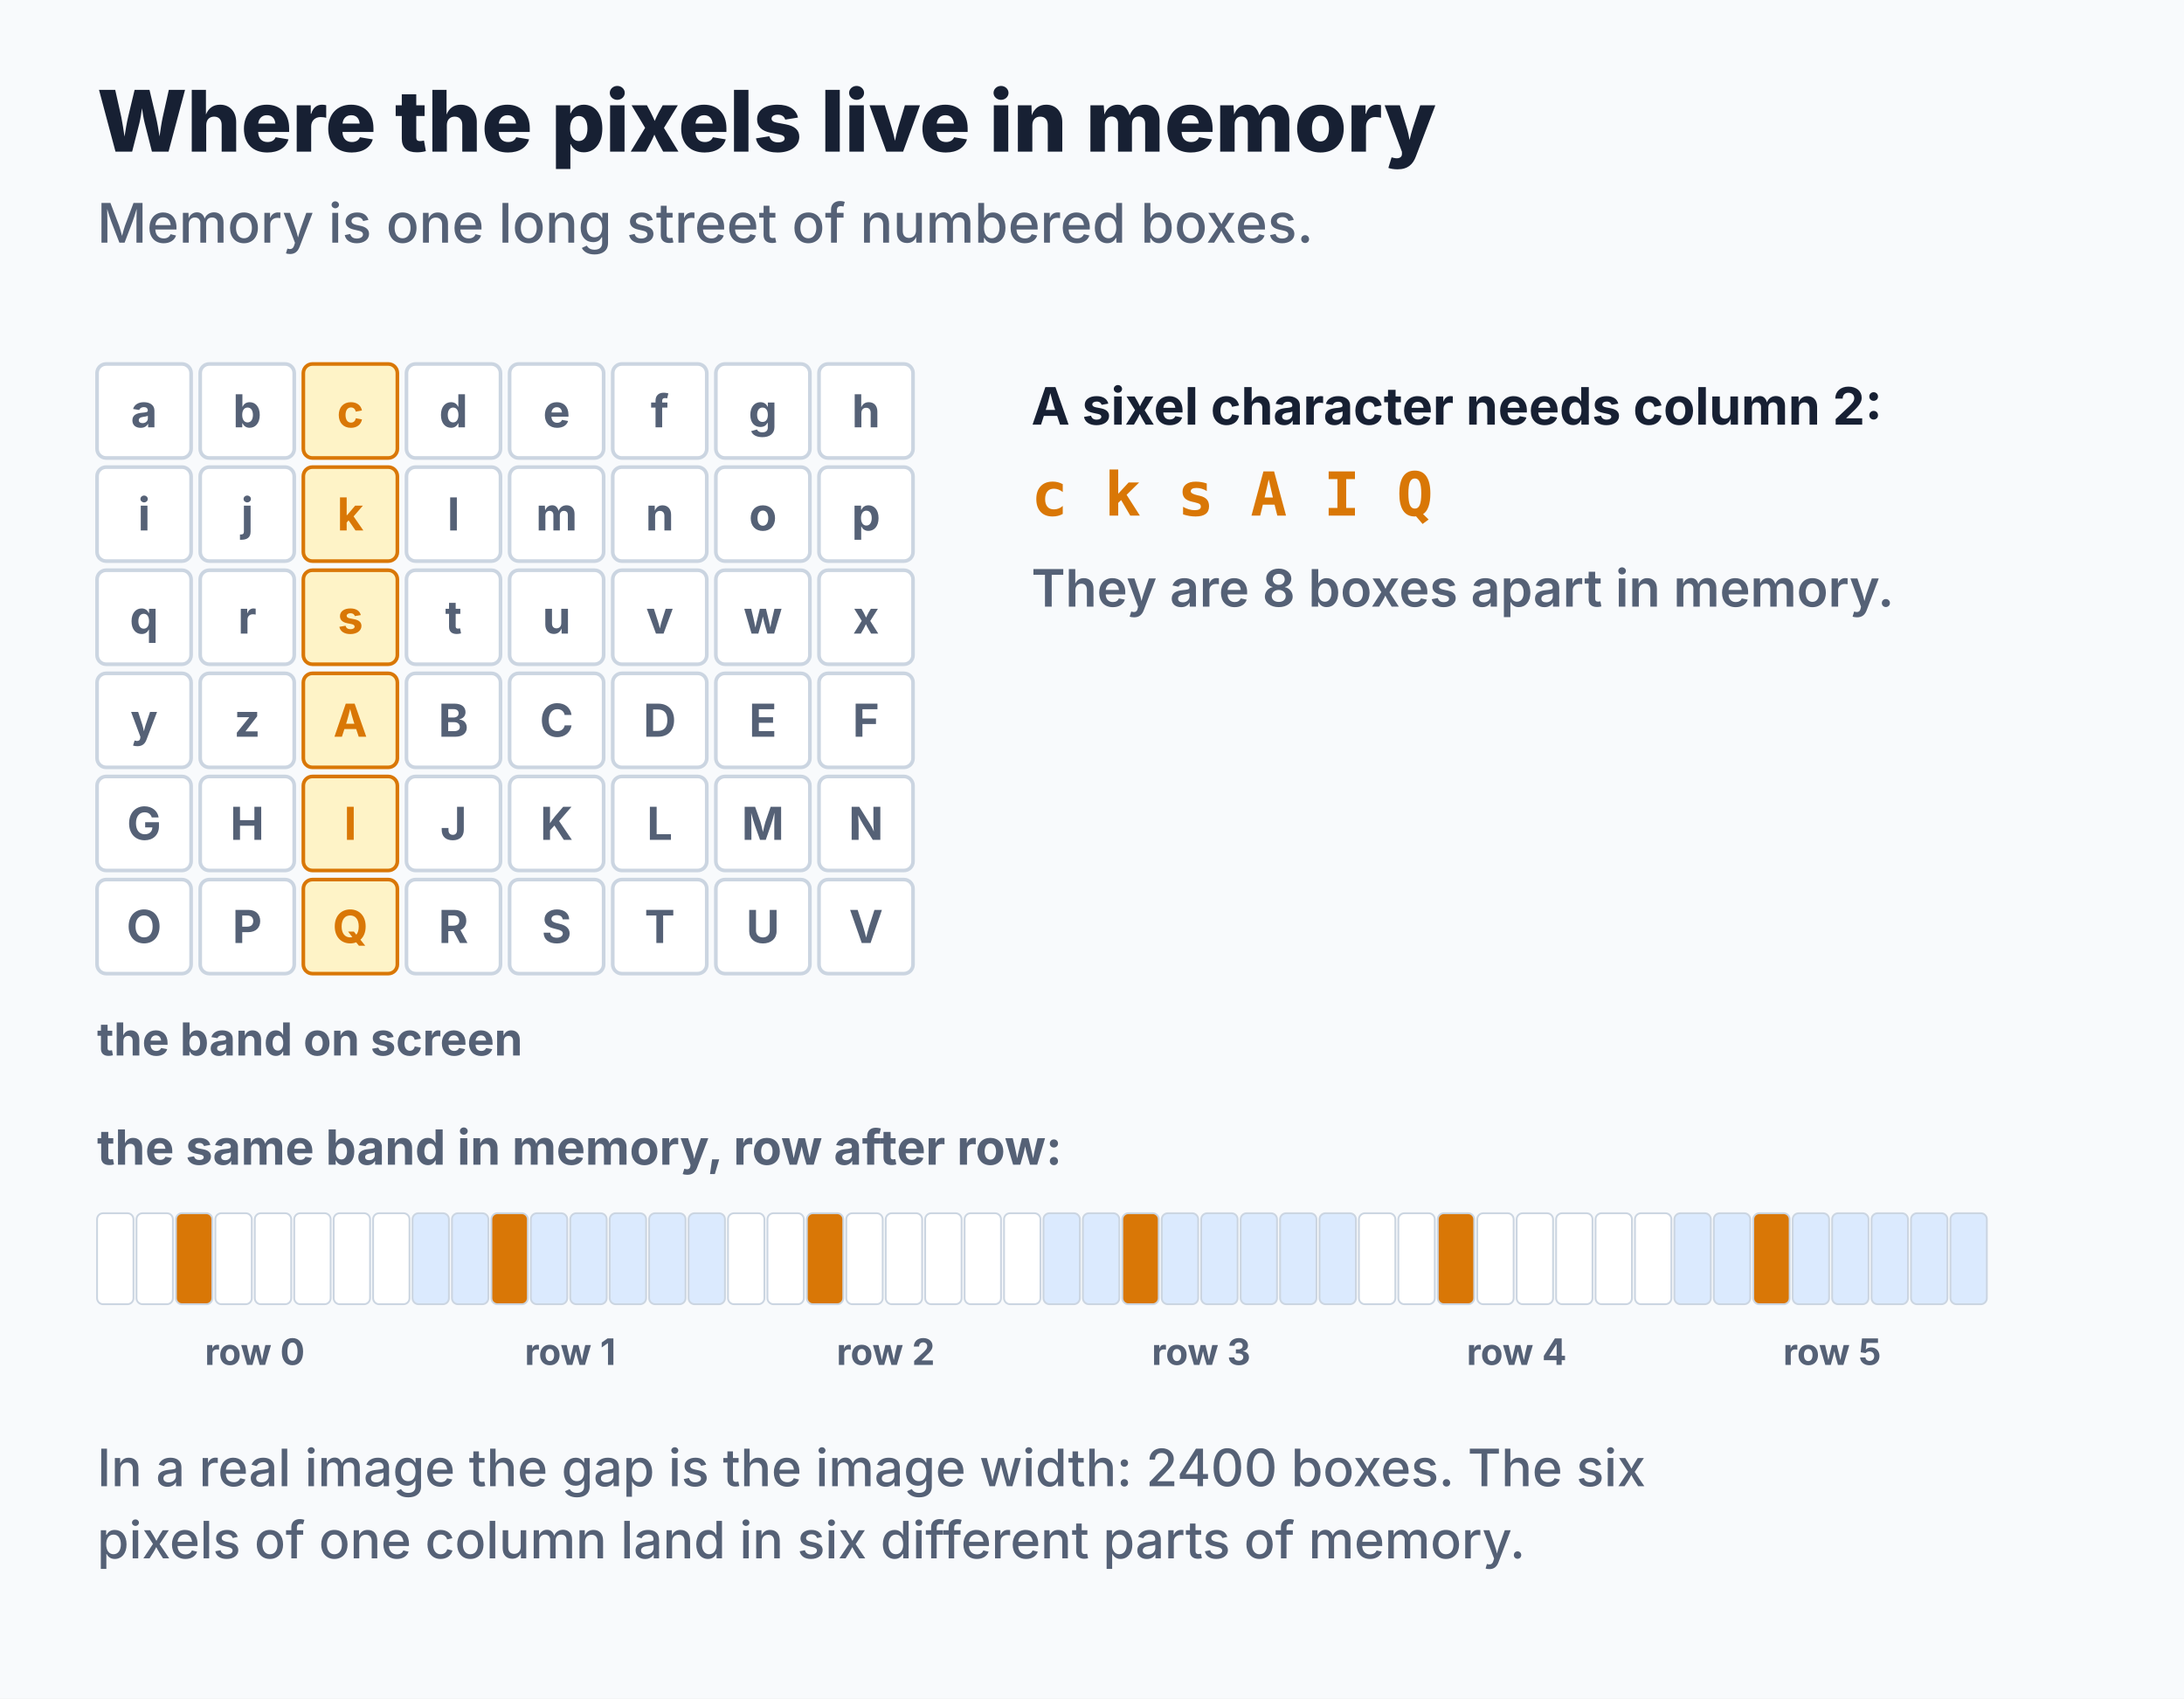
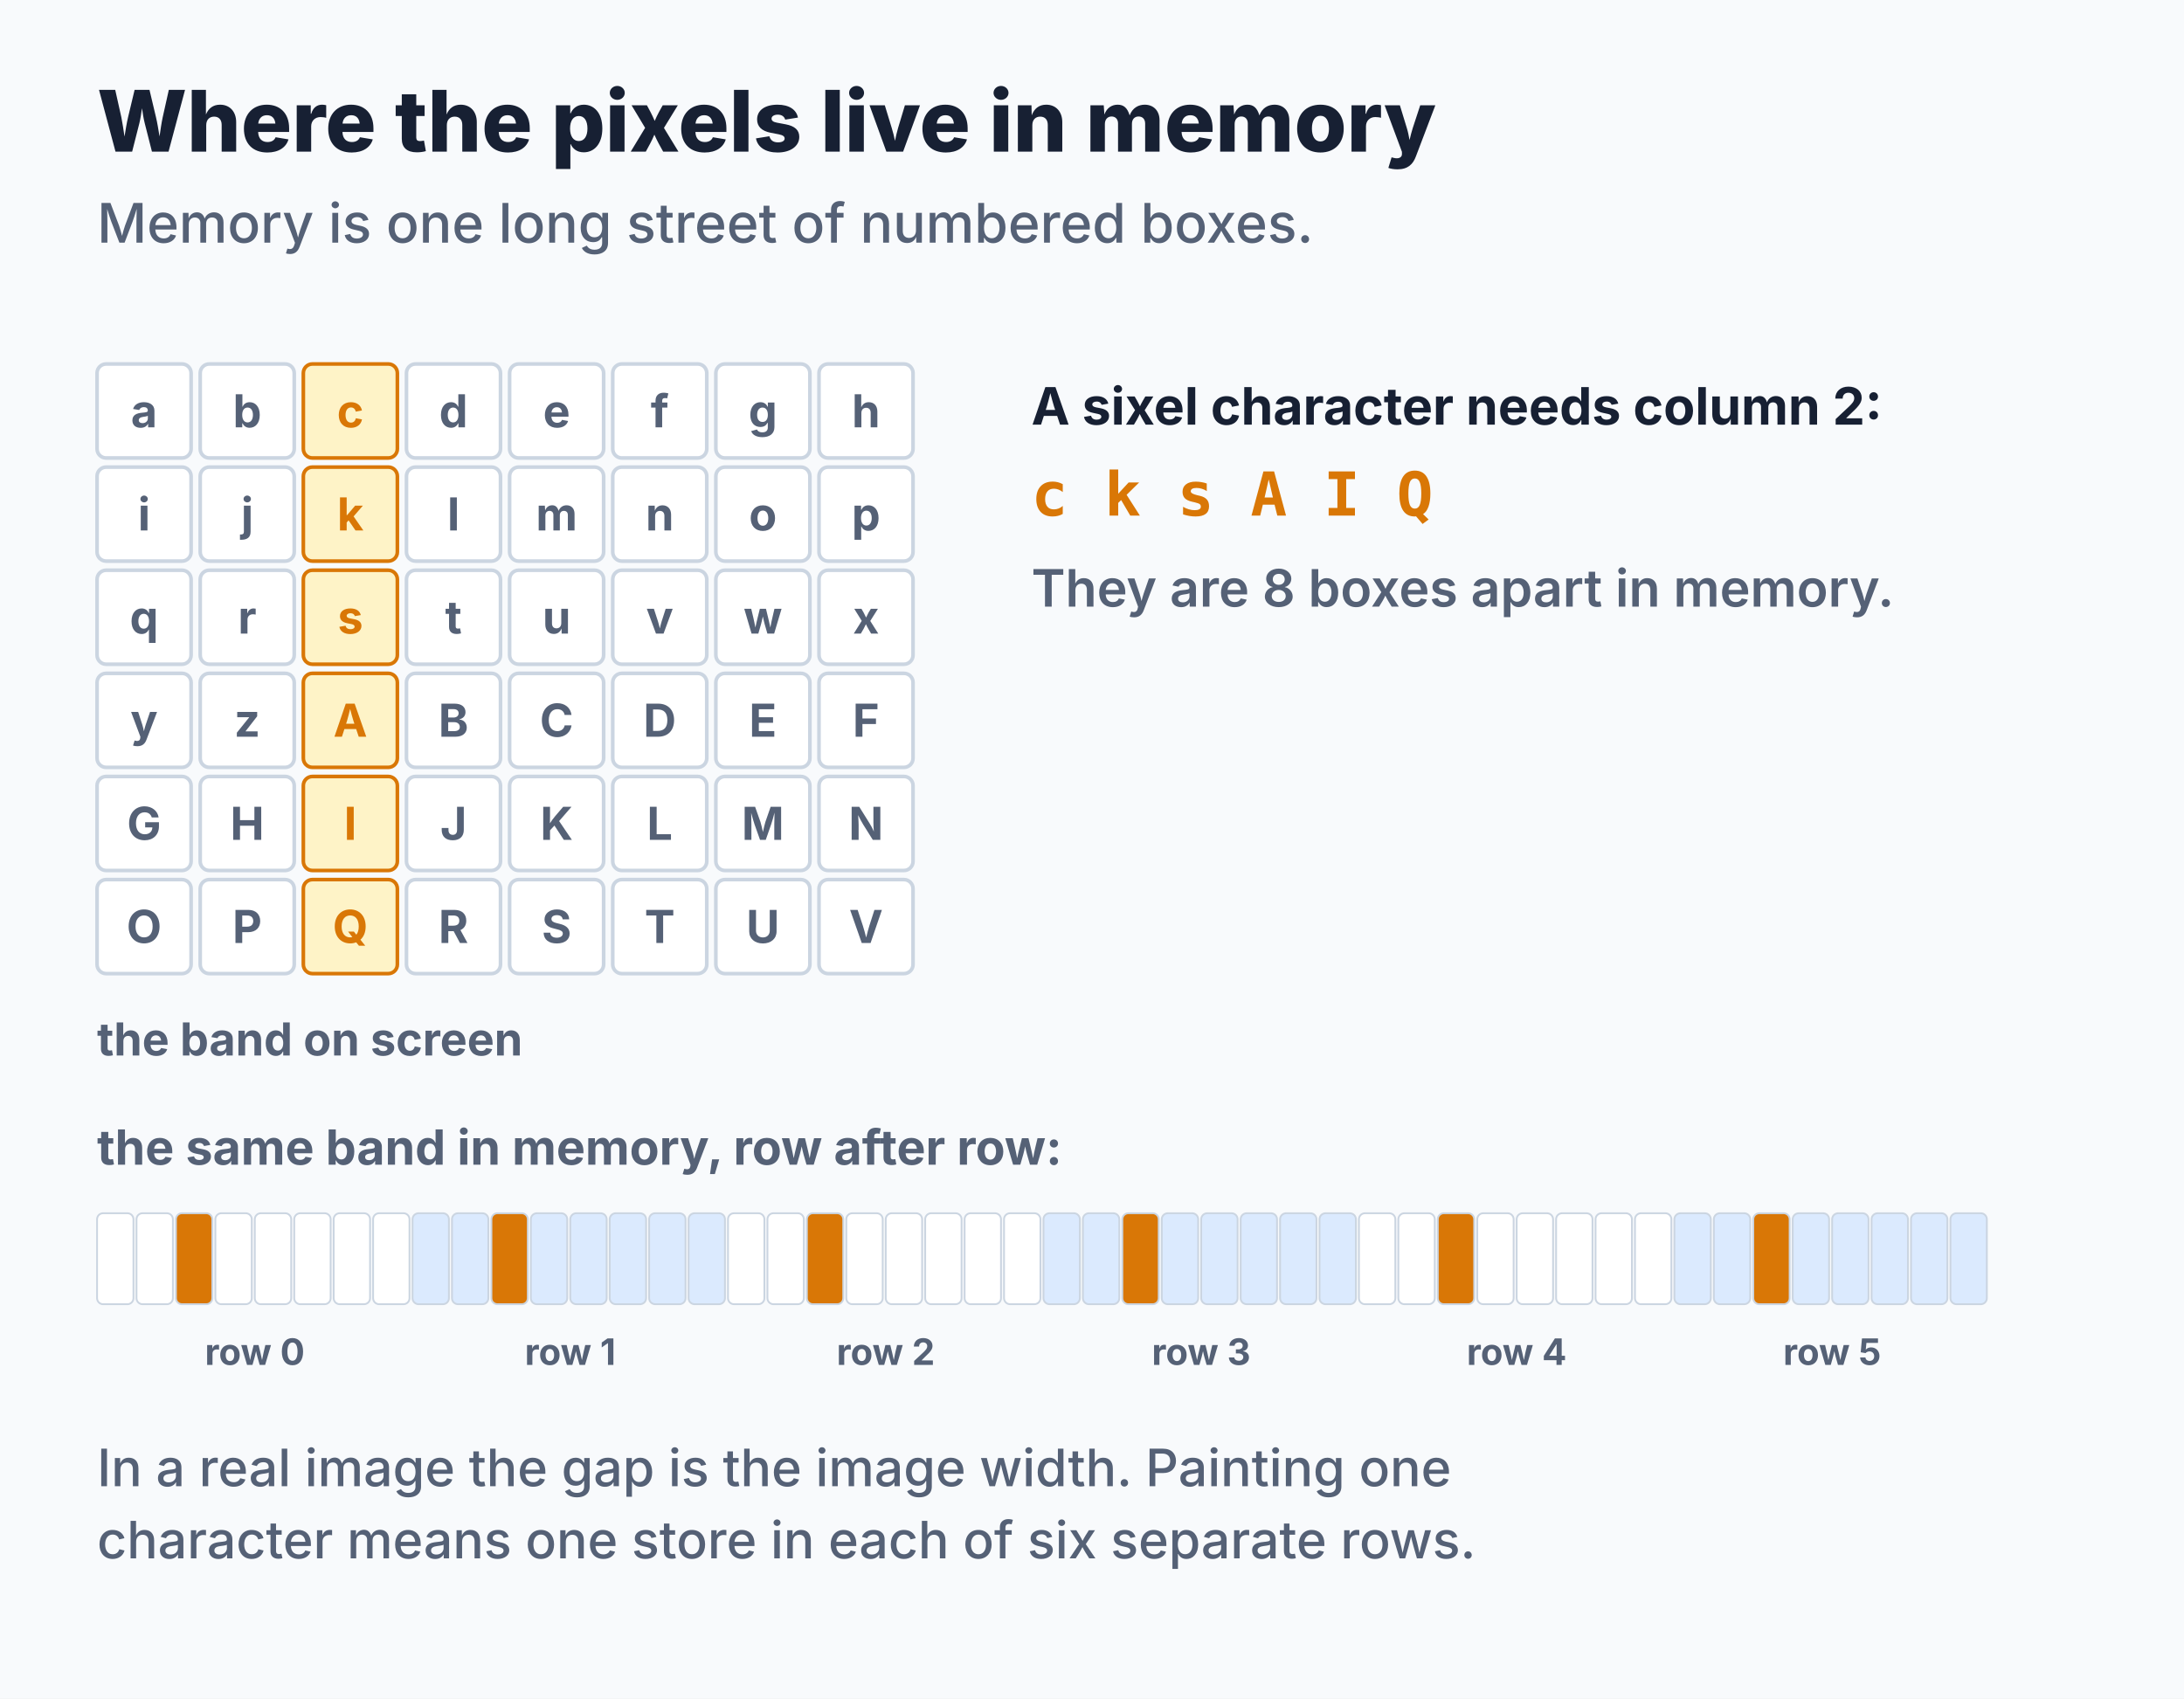
<svg xmlns="http://www.w3.org/2000/svg" width="720" height="560" viewBox="0 0 720 560" role="img" aria-labelledby="figure-title figure-description">
  <defs>
    <marker id="arrow-blue" viewBox="0 0 10 10" refX="9" refY="5" markerWidth="7" markerHeight="7" orient="auto-start-reverse">
      <path d="M 0 0 L 10 5 L 0 10 z" fill="context-stroke" />
    </marker>
    <marker id="arrow-magenta" viewBox="0 0 10 10" refX="9" refY="5" markerWidth="7" markerHeight="7" orient="auto-start-reverse">
      <path d="M 0 0 L 10 5 L 0 10 z" fill="context-stroke" />
    </marker>
    <marker id="arrow-gold" viewBox="0 0 10 10" refX="9" refY="5" markerWidth="7" markerHeight="7" orient="auto-start-reverse">
      <path d="M 0 0 L 10 5 L 0 10 z" fill="context-stroke" />
    </marker>
    <filter id="card-shadow" x="-10%" y="-10%" width="120%" height="130%">
      <feDropShadow dx="0" dy="5" stdDeviation="7" flood-color="#172033" flood-opacity="0.10" />
    </filter>
  </defs>
  <rect x="0.0" y="0.0" width="720.0" height="560.0" fill="#F8FAFC" stroke="none" />
  <text x="32.0" y="50.0" fill="#172033" font-size="28" font-weight="800" font-family="system-ui, -apple-system, sans-serif" text-anchor="start">Where the pixels live in memory</text>
  <text x="32.0" y="80.0" fill="#556176" font-size="18" font-weight="500" font-family="system-ui, -apple-system, sans-serif" text-anchor="start">Memory is one long street of numbered boxes.</text>
  <rect x="32.0" y="120.0" width="31.0" height="31.0" rx="3.0" fill="#FFFFFF" stroke="#CBD5E1" stroke-width="1.2" />
  <text x="47.5" y="140.9" fill="#556176" font-size="15" font-weight="700" font-family="system-ui, -apple-system, sans-serif" text-anchor="middle">a</text>
  <rect x="66.0" y="120.0" width="31.0" height="31.0" rx="3.0" fill="#FFFFFF" stroke="#CBD5E1" stroke-width="1.2" />
  <text x="81.5" y="140.9" fill="#556176" font-size="15" font-weight="700" font-family="system-ui, -apple-system, sans-serif" text-anchor="middle">b</text>
  <rect x="100.0" y="120.0" width="31.0" height="31.0" rx="3.0" fill="#FEF3C7" stroke="#D97706" stroke-width="1.2" />
  <text x="115.5" y="140.9" fill="#D97706" font-size="15" font-weight="700" font-family="system-ui, -apple-system, sans-serif" text-anchor="middle">c</text>
  <rect x="134.0" y="120.0" width="31.0" height="31.0" rx="3.0" fill="#FFFFFF" stroke="#CBD5E1" stroke-width="1.2" />
  <text x="149.5" y="140.9" fill="#556176" font-size="15" font-weight="700" font-family="system-ui, -apple-system, sans-serif" text-anchor="middle">d</text>
  <rect x="168.0" y="120.0" width="31.0" height="31.0" rx="3.0" fill="#FFFFFF" stroke="#CBD5E1" stroke-width="1.2" />
  <text x="183.5" y="140.9" fill="#556176" font-size="15" font-weight="700" font-family="system-ui, -apple-system, sans-serif" text-anchor="middle">e</text>
  <rect x="202.0" y="120.0" width="31.0" height="31.0" rx="3.0" fill="#FFFFFF" stroke="#CBD5E1" stroke-width="1.2" />
  <text x="217.5" y="140.9" fill="#556176" font-size="15" font-weight="700" font-family="system-ui, -apple-system, sans-serif" text-anchor="middle">f</text>
  <rect x="236.0" y="120.0" width="31.0" height="31.0" rx="3.0" fill="#FFFFFF" stroke="#CBD5E1" stroke-width="1.2" />
  <text x="251.5" y="140.9" fill="#556176" font-size="15" font-weight="700" font-family="system-ui, -apple-system, sans-serif" text-anchor="middle">g</text>
  <rect x="270.0" y="120.0" width="31.0" height="31.0" rx="3.0" fill="#FFFFFF" stroke="#CBD5E1" stroke-width="1.2" />
  <text x="285.5" y="140.9" fill="#556176" font-size="15" font-weight="700" font-family="system-ui, -apple-system, sans-serif" text-anchor="middle">h</text>
  <rect x="32.0" y="154.0" width="31.0" height="31.0" rx="3.0" fill="#FFFFFF" stroke="#CBD5E1" stroke-width="1.2" />
  <text x="47.5" y="174.9" fill="#556176" font-size="15" font-weight="700" font-family="system-ui, -apple-system, sans-serif" text-anchor="middle">i</text>
  <rect x="66.0" y="154.0" width="31.0" height="31.0" rx="3.0" fill="#FFFFFF" stroke="#CBD5E1" stroke-width="1.2" />
  <text x="81.5" y="174.9" fill="#556176" font-size="15" font-weight="700" font-family="system-ui, -apple-system, sans-serif" text-anchor="middle">j</text>
  <rect x="100.0" y="154.0" width="31.0" height="31.0" rx="3.0" fill="#FEF3C7" stroke="#D97706" stroke-width="1.2" />
  <text x="115.5" y="174.9" fill="#D97706" font-size="15" font-weight="700" font-family="system-ui, -apple-system, sans-serif" text-anchor="middle">k</text>
  <rect x="134.0" y="154.0" width="31.0" height="31.0" rx="3.0" fill="#FFFFFF" stroke="#CBD5E1" stroke-width="1.2" />
  <text x="149.5" y="174.9" fill="#556176" font-size="15" font-weight="700" font-family="system-ui, -apple-system, sans-serif" text-anchor="middle">l</text>
  <rect x="168.0" y="154.0" width="31.0" height="31.0" rx="3.0" fill="#FFFFFF" stroke="#CBD5E1" stroke-width="1.2" />
  <text x="183.5" y="174.9" fill="#556176" font-size="15" font-weight="700" font-family="system-ui, -apple-system, sans-serif" text-anchor="middle">m</text>
  <rect x="202.0" y="154.0" width="31.0" height="31.0" rx="3.0" fill="#FFFFFF" stroke="#CBD5E1" stroke-width="1.2" />
  <text x="217.5" y="174.9" fill="#556176" font-size="15" font-weight="700" font-family="system-ui, -apple-system, sans-serif" text-anchor="middle">n</text>
  <rect x="236.0" y="154.0" width="31.0" height="31.0" rx="3.0" fill="#FFFFFF" stroke="#CBD5E1" stroke-width="1.2" />
  <text x="251.5" y="174.9" fill="#556176" font-size="15" font-weight="700" font-family="system-ui, -apple-system, sans-serif" text-anchor="middle">o</text>
  <rect x="270.0" y="154.0" width="31.0" height="31.0" rx="3.0" fill="#FFFFFF" stroke="#CBD5E1" stroke-width="1.2" />
  <text x="285.5" y="174.9" fill="#556176" font-size="15" font-weight="700" font-family="system-ui, -apple-system, sans-serif" text-anchor="middle">p</text>
  <rect x="32.0" y="188.0" width="31.0" height="31.0" rx="3.0" fill="#FFFFFF" stroke="#CBD5E1" stroke-width="1.2" />
  <text x="47.5" y="208.9" fill="#556176" font-size="15" font-weight="700" font-family="system-ui, -apple-system, sans-serif" text-anchor="middle">q</text>
  <rect x="66.0" y="188.0" width="31.0" height="31.0" rx="3.0" fill="#FFFFFF" stroke="#CBD5E1" stroke-width="1.2" />
  <text x="81.5" y="208.9" fill="#556176" font-size="15" font-weight="700" font-family="system-ui, -apple-system, sans-serif" text-anchor="middle">r</text>
  <rect x="100.0" y="188.0" width="31.0" height="31.0" rx="3.0" fill="#FEF3C7" stroke="#D97706" stroke-width="1.2" />
  <text x="115.5" y="208.9" fill="#D97706" font-size="15" font-weight="700" font-family="system-ui, -apple-system, sans-serif" text-anchor="middle">s</text>
  <rect x="134.0" y="188.0" width="31.0" height="31.0" rx="3.0" fill="#FFFFFF" stroke="#CBD5E1" stroke-width="1.2" />
  <text x="149.5" y="208.9" fill="#556176" font-size="15" font-weight="700" font-family="system-ui, -apple-system, sans-serif" text-anchor="middle">t</text>
  <rect x="168.0" y="188.0" width="31.0" height="31.0" rx="3.0" fill="#FFFFFF" stroke="#CBD5E1" stroke-width="1.2" />
  <text x="183.5" y="208.9" fill="#556176" font-size="15" font-weight="700" font-family="system-ui, -apple-system, sans-serif" text-anchor="middle">u</text>
  <rect x="202.0" y="188.0" width="31.0" height="31.0" rx="3.0" fill="#FFFFFF" stroke="#CBD5E1" stroke-width="1.2" />
  <text x="217.5" y="208.9" fill="#556176" font-size="15" font-weight="700" font-family="system-ui, -apple-system, sans-serif" text-anchor="middle">v</text>
  <rect x="236.0" y="188.0" width="31.0" height="31.0" rx="3.0" fill="#FFFFFF" stroke="#CBD5E1" stroke-width="1.2" />
  <text x="251.5" y="208.9" fill="#556176" font-size="15" font-weight="700" font-family="system-ui, -apple-system, sans-serif" text-anchor="middle">w</text>
  <rect x="270.0" y="188.0" width="31.0" height="31.0" rx="3.0" fill="#FFFFFF" stroke="#CBD5E1" stroke-width="1.2" />
  <text x="285.5" y="208.9" fill="#556176" font-size="15" font-weight="700" font-family="system-ui, -apple-system, sans-serif" text-anchor="middle">x</text>
  <rect x="32.0" y="222.0" width="31.0" height="31.0" rx="3.0" fill="#FFFFFF" stroke="#CBD5E1" stroke-width="1.2" />
  <text x="47.5" y="242.9" fill="#556176" font-size="15" font-weight="700" font-family="system-ui, -apple-system, sans-serif" text-anchor="middle">y</text>
  <rect x="66.0" y="222.0" width="31.0" height="31.0" rx="3.0" fill="#FFFFFF" stroke="#CBD5E1" stroke-width="1.2" />
  <text x="81.5" y="242.9" fill="#556176" font-size="15" font-weight="700" font-family="system-ui, -apple-system, sans-serif" text-anchor="middle">z</text>
  <rect x="100.0" y="222.0" width="31.0" height="31.0" rx="3.0" fill="#FEF3C7" stroke="#D97706" stroke-width="1.2" />
  <text x="115.5" y="242.9" fill="#D97706" font-size="15" font-weight="700" font-family="system-ui, -apple-system, sans-serif" text-anchor="middle">A</text>
  <rect x="134.0" y="222.0" width="31.0" height="31.0" rx="3.0" fill="#FFFFFF" stroke="#CBD5E1" stroke-width="1.2" />
  <text x="149.5" y="242.9" fill="#556176" font-size="15" font-weight="700" font-family="system-ui, -apple-system, sans-serif" text-anchor="middle">B</text>
  <rect x="168.0" y="222.0" width="31.0" height="31.0" rx="3.0" fill="#FFFFFF" stroke="#CBD5E1" stroke-width="1.2" />
  <text x="183.5" y="242.9" fill="#556176" font-size="15" font-weight="700" font-family="system-ui, -apple-system, sans-serif" text-anchor="middle">C</text>
  <rect x="202.0" y="222.0" width="31.0" height="31.0" rx="3.0" fill="#FFFFFF" stroke="#CBD5E1" stroke-width="1.2" />
  <text x="217.5" y="242.9" fill="#556176" font-size="15" font-weight="700" font-family="system-ui, -apple-system, sans-serif" text-anchor="middle">D</text>
  <rect x="236.0" y="222.0" width="31.0" height="31.0" rx="3.0" fill="#FFFFFF" stroke="#CBD5E1" stroke-width="1.2" />
  <text x="251.5" y="242.9" fill="#556176" font-size="15" font-weight="700" font-family="system-ui, -apple-system, sans-serif" text-anchor="middle">E</text>
  <rect x="270.0" y="222.0" width="31.0" height="31.0" rx="3.0" fill="#FFFFFF" stroke="#CBD5E1" stroke-width="1.2" />
  <text x="285.5" y="242.9" fill="#556176" font-size="15" font-weight="700" font-family="system-ui, -apple-system, sans-serif" text-anchor="middle">F</text>
  <rect x="32.0" y="256.0" width="31.0" height="31.0" rx="3.0" fill="#FFFFFF" stroke="#CBD5E1" stroke-width="1.2" />
  <text x="47.5" y="276.9" fill="#556176" font-size="15" font-weight="700" font-family="system-ui, -apple-system, sans-serif" text-anchor="middle">G</text>
  <rect x="66.0" y="256.0" width="31.0" height="31.0" rx="3.0" fill="#FFFFFF" stroke="#CBD5E1" stroke-width="1.2" />
  <text x="81.5" y="276.9" fill="#556176" font-size="15" font-weight="700" font-family="system-ui, -apple-system, sans-serif" text-anchor="middle">H</text>
  <rect x="100.0" y="256.0" width="31.0" height="31.0" rx="3.0" fill="#FEF3C7" stroke="#D97706" stroke-width="1.2" />
  <text x="115.5" y="276.9" fill="#D97706" font-size="15" font-weight="700" font-family="system-ui, -apple-system, sans-serif" text-anchor="middle">I</text>
  <rect x="134.0" y="256.0" width="31.0" height="31.0" rx="3.0" fill="#FFFFFF" stroke="#CBD5E1" stroke-width="1.2" />
  <text x="149.5" y="276.9" fill="#556176" font-size="15" font-weight="700" font-family="system-ui, -apple-system, sans-serif" text-anchor="middle">J</text>
  <rect x="168.0" y="256.0" width="31.0" height="31.0" rx="3.0" fill="#FFFFFF" stroke="#CBD5E1" stroke-width="1.2" />
  <text x="183.5" y="276.9" fill="#556176" font-size="15" font-weight="700" font-family="system-ui, -apple-system, sans-serif" text-anchor="middle">K</text>
  <rect x="202.0" y="256.0" width="31.0" height="31.0" rx="3.0" fill="#FFFFFF" stroke="#CBD5E1" stroke-width="1.2" />
  <text x="217.5" y="276.9" fill="#556176" font-size="15" font-weight="700" font-family="system-ui, -apple-system, sans-serif" text-anchor="middle">L</text>
  <rect x="236.0" y="256.0" width="31.0" height="31.0" rx="3.0" fill="#FFFFFF" stroke="#CBD5E1" stroke-width="1.2" />
  <text x="251.5" y="276.9" fill="#556176" font-size="15" font-weight="700" font-family="system-ui, -apple-system, sans-serif" text-anchor="middle">M</text>
  <rect x="270.0" y="256.0" width="31.0" height="31.0" rx="3.0" fill="#FFFFFF" stroke="#CBD5E1" stroke-width="1.2" />
  <text x="285.5" y="276.9" fill="#556176" font-size="15" font-weight="700" font-family="system-ui, -apple-system, sans-serif" text-anchor="middle">N</text>
  <rect x="32.0" y="290.0" width="31.0" height="31.0" rx="3.0" fill="#FFFFFF" stroke="#CBD5E1" stroke-width="1.2" />
  <text x="47.5" y="310.9" fill="#556176" font-size="15" font-weight="700" font-family="system-ui, -apple-system, sans-serif" text-anchor="middle">O</text>
  <rect x="66.0" y="290.0" width="31.0" height="31.0" rx="3.0" fill="#FFFFFF" stroke="#CBD5E1" stroke-width="1.2" />
  <text x="81.5" y="310.9" fill="#556176" font-size="15" font-weight="700" font-family="system-ui, -apple-system, sans-serif" text-anchor="middle">P</text>
  <rect x="100.0" y="290.0" width="31.0" height="31.0" rx="3.0" fill="#FEF3C7" stroke="#D97706" stroke-width="1.2" />
  <text x="115.5" y="310.9" fill="#D97706" font-size="15" font-weight="700" font-family="system-ui, -apple-system, sans-serif" text-anchor="middle">Q</text>
  <rect x="134.0" y="290.0" width="31.0" height="31.0" rx="3.0" fill="#FFFFFF" stroke="#CBD5E1" stroke-width="1.2" />
  <text x="149.5" y="310.9" fill="#556176" font-size="15" font-weight="700" font-family="system-ui, -apple-system, sans-serif" text-anchor="middle">R</text>
  <rect x="168.0" y="290.0" width="31.0" height="31.0" rx="3.0" fill="#FFFFFF" stroke="#CBD5E1" stroke-width="1.2" />
  <text x="183.5" y="310.9" fill="#556176" font-size="15" font-weight="700" font-family="system-ui, -apple-system, sans-serif" text-anchor="middle">S</text>
  <rect x="202.0" y="290.0" width="31.0" height="31.0" rx="3.0" fill="#FFFFFF" stroke="#CBD5E1" stroke-width="1.2" />
  <text x="217.5" y="310.9" fill="#556176" font-size="15" font-weight="700" font-family="system-ui, -apple-system, sans-serif" text-anchor="middle">T</text>
  <rect x="236.0" y="290.0" width="31.0" height="31.0" rx="3.0" fill="#FFFFFF" stroke="#CBD5E1" stroke-width="1.2" />
  <text x="251.5" y="310.9" fill="#556176" font-size="15" font-weight="700" font-family="system-ui, -apple-system, sans-serif" text-anchor="middle">U</text>
  <rect x="270.0" y="290.0" width="31.0" height="31.0" rx="3.0" fill="#FFFFFF" stroke="#CBD5E1" stroke-width="1.2" />
  <text x="285.5" y="310.9" fill="#556176" font-size="15" font-weight="700" font-family="system-ui, -apple-system, sans-serif" text-anchor="middle">V</text>
  <text x="32.0" y="348.0" fill="#556176" font-size="15" font-weight="700" font-family="system-ui, -apple-system, sans-serif" text-anchor="start">the band on screen</text>
  <text x="340.0" y="140.0" fill="#172033" font-size="17" font-weight="750" font-family="system-ui, -apple-system, sans-serif" text-anchor="start">A sixel character needs column 2:</text>
  <text x="340.0" y="170.0" fill="#D97706" font-size="20" font-weight="750" font-family="ui-monospace, SFMono-Regular, Menlo, monospace" text-anchor="start" xml-space="preserve">c  k  s  A  I  Q</text>
  <text x="340.0" y="200.0" fill="#556176" font-size="17" font-weight="600" font-family="system-ui, -apple-system, sans-serif" text-anchor="start">They are 8 boxes apart in memory.</text>
  <text x="32.0" y="384.0" fill="#556176" font-size="16" font-weight="700" font-family="system-ui, -apple-system, sans-serif" text-anchor="start">the same band in memory, row after row:</text>
  <rect x="32.0" y="400.0" width="12.0" height="30.0" rx="2.0" fill="#FFFFFF" stroke="#CBD5E1" stroke-width="0.6" />
  <rect x="45.0" y="400.0" width="12.0" height="30.0" rx="2.0" fill="#FFFFFF" stroke="#CBD5E1" stroke-width="0.6" />
  <rect x="58.0" y="400.0" width="12.0" height="30.0" rx="2.0" fill="#D97706" stroke="#CBD5E1" stroke-width="0.6" />
  <rect x="71.0" y="400.0" width="12.0" height="30.0" rx="2.0" fill="#FFFFFF" stroke="#CBD5E1" stroke-width="0.6" />
  <rect x="84.0" y="400.0" width="12.0" height="30.0" rx="2.0" fill="#FFFFFF" stroke="#CBD5E1" stroke-width="0.6" />
  <rect x="97.0" y="400.0" width="12.0" height="30.0" rx="2.0" fill="#FFFFFF" stroke="#CBD5E1" stroke-width="0.6" />
  <rect x="110.0" y="400.0" width="12.0" height="30.0" rx="2.0" fill="#FFFFFF" stroke="#CBD5E1" stroke-width="0.6" />
  <rect x="123.0" y="400.0" width="12.0" height="30.0" rx="2.0" fill="#FFFFFF" stroke="#CBD5E1" stroke-width="0.6" />
  <rect x="136.0" y="400.0" width="12.0" height="30.0" rx="2.0" fill="#DBEAFE" stroke="#CBD5E1" stroke-width="0.6" />
  <rect x="149.0" y="400.0" width="12.0" height="30.0" rx="2.0" fill="#DBEAFE" stroke="#CBD5E1" stroke-width="0.6" />
  <rect x="162.0" y="400.0" width="12.0" height="30.0" rx="2.0" fill="#D97706" stroke="#CBD5E1" stroke-width="0.6" />
  <rect x="175.0" y="400.0" width="12.0" height="30.0" rx="2.0" fill="#DBEAFE" stroke="#CBD5E1" stroke-width="0.6" />
  <rect x="188.0" y="400.0" width="12.0" height="30.0" rx="2.0" fill="#DBEAFE" stroke="#CBD5E1" stroke-width="0.6" />
  <rect x="201.0" y="400.0" width="12.0" height="30.0" rx="2.0" fill="#DBEAFE" stroke="#CBD5E1" stroke-width="0.6" />
  <rect x="214.0" y="400.0" width="12.0" height="30.0" rx="2.0" fill="#DBEAFE" stroke="#CBD5E1" stroke-width="0.6" />
  <rect x="227.0" y="400.0" width="12.0" height="30.0" rx="2.0" fill="#DBEAFE" stroke="#CBD5E1" stroke-width="0.6" />
  <rect x="240.0" y="400.0" width="12.0" height="30.0" rx="2.0" fill="#FFFFFF" stroke="#CBD5E1" stroke-width="0.6" />
  <rect x="253.0" y="400.0" width="12.0" height="30.0" rx="2.0" fill="#FFFFFF" stroke="#CBD5E1" stroke-width="0.6" />
  <rect x="266.0" y="400.0" width="12.0" height="30.0" rx="2.0" fill="#D97706" stroke="#CBD5E1" stroke-width="0.6" />
  <rect x="279.0" y="400.0" width="12.0" height="30.0" rx="2.0" fill="#FFFFFF" stroke="#CBD5E1" stroke-width="0.6" />
  <rect x="292.0" y="400.0" width="12.0" height="30.0" rx="2.0" fill="#FFFFFF" stroke="#CBD5E1" stroke-width="0.6" />
  <rect x="305.0" y="400.0" width="12.0" height="30.0" rx="2.0" fill="#FFFFFF" stroke="#CBD5E1" stroke-width="0.6" />
  <rect x="318.0" y="400.0" width="12.0" height="30.0" rx="2.0" fill="#FFFFFF" stroke="#CBD5E1" stroke-width="0.6" />
  <rect x="331.0" y="400.0" width="12.0" height="30.0" rx="2.0" fill="#FFFFFF" stroke="#CBD5E1" stroke-width="0.6" />
  <rect x="344.0" y="400.0" width="12.0" height="30.0" rx="2.0" fill="#DBEAFE" stroke="#CBD5E1" stroke-width="0.6" />
  <rect x="357.0" y="400.0" width="12.0" height="30.0" rx="2.0" fill="#DBEAFE" stroke="#CBD5E1" stroke-width="0.6" />
  <rect x="370.0" y="400.0" width="12.0" height="30.0" rx="2.0" fill="#D97706" stroke="#CBD5E1" stroke-width="0.6" />
  <rect x="383.0" y="400.0" width="12.0" height="30.0" rx="2.0" fill="#DBEAFE" stroke="#CBD5E1" stroke-width="0.6" />
  <rect x="396.0" y="400.0" width="12.0" height="30.0" rx="2.0" fill="#DBEAFE" stroke="#CBD5E1" stroke-width="0.6" />
  <rect x="409.0" y="400.0" width="12.0" height="30.0" rx="2.0" fill="#DBEAFE" stroke="#CBD5E1" stroke-width="0.6" />
  <rect x="422.0" y="400.0" width="12.0" height="30.0" rx="2.0" fill="#DBEAFE" stroke="#CBD5E1" stroke-width="0.6" />
  <rect x="435.0" y="400.0" width="12.0" height="30.0" rx="2.0" fill="#DBEAFE" stroke="#CBD5E1" stroke-width="0.6" />
  <rect x="448.0" y="400.0" width="12.0" height="30.0" rx="2.0" fill="#FFFFFF" stroke="#CBD5E1" stroke-width="0.6" />
  <rect x="461.0" y="400.0" width="12.0" height="30.0" rx="2.0" fill="#FFFFFF" stroke="#CBD5E1" stroke-width="0.6" />
  <rect x="474.0" y="400.0" width="12.0" height="30.0" rx="2.0" fill="#D97706" stroke="#CBD5E1" stroke-width="0.6" />
  <rect x="487.0" y="400.0" width="12.0" height="30.0" rx="2.0" fill="#FFFFFF" stroke="#CBD5E1" stroke-width="0.6" />
  <rect x="500.0" y="400.0" width="12.0" height="30.0" rx="2.0" fill="#FFFFFF" stroke="#CBD5E1" stroke-width="0.6" />
  <rect x="513.0" y="400.0" width="12.0" height="30.0" rx="2.0" fill="#FFFFFF" stroke="#CBD5E1" stroke-width="0.6" />
  <rect x="526.0" y="400.0" width="12.0" height="30.0" rx="2.0" fill="#FFFFFF" stroke="#CBD5E1" stroke-width="0.6" />
  <rect x="539.0" y="400.0" width="12.0" height="30.0" rx="2.0" fill="#FFFFFF" stroke="#CBD5E1" stroke-width="0.6" />
  <rect x="552.0" y="400.0" width="12.0" height="30.0" rx="2.0" fill="#DBEAFE" stroke="#CBD5E1" stroke-width="0.6" />
  <rect x="565.0" y="400.0" width="12.0" height="30.0" rx="2.0" fill="#DBEAFE" stroke="#CBD5E1" stroke-width="0.6" />
  <rect x="578.0" y="400.0" width="12.0" height="30.0" rx="2.0" fill="#D97706" stroke="#CBD5E1" stroke-width="0.6" />
  <rect x="591.0" y="400.0" width="12.0" height="30.0" rx="2.0" fill="#DBEAFE" stroke="#CBD5E1" stroke-width="0.6" />
  <rect x="604.0" y="400.0" width="12.0" height="30.0" rx="2.0" fill="#DBEAFE" stroke="#CBD5E1" stroke-width="0.6" />
  <rect x="617.0" y="400.0" width="12.0" height="30.0" rx="2.0" fill="#DBEAFE" stroke="#CBD5E1" stroke-width="0.6" />
  <rect x="630.0" y="400.0" width="12.0" height="30.0" rx="2.0" fill="#DBEAFE" stroke="#CBD5E1" stroke-width="0.6" />
  <rect x="643.0" y="400.0" width="12.0" height="30.0" rx="2.0" fill="#DBEAFE" stroke="#CBD5E1" stroke-width="0.6" />
  <text x="84.0" y="450.0" fill="#556176" font-size="12" font-weight="650" font-family="system-ui, -apple-system, sans-serif" text-anchor="middle">row 0</text>
  <text x="188.0" y="450.0" fill="#556176" font-size="12" font-weight="650" font-family="system-ui, -apple-system, sans-serif" text-anchor="middle">row 1</text>
  <text x="292.0" y="450.0" fill="#556176" font-size="12" font-weight="650" font-family="system-ui, -apple-system, sans-serif" text-anchor="middle">row 2</text>
  <text x="396.0" y="450.0" fill="#556176" font-size="12" font-weight="650" font-family="system-ui, -apple-system, sans-serif" text-anchor="middle">row 3</text>
  <text x="500.0" y="450.0" fill="#556176" font-size="12" font-weight="650" font-family="system-ui, -apple-system, sans-serif" text-anchor="middle">row 4</text>
  <text x="604.0" y="450.0" fill="#556176" font-size="12" font-weight="650" font-family="system-ui, -apple-system, sans-serif" text-anchor="middle">row 5</text>
-   <text x="32.0" y="490.0" fill="#556176" font-size="17" font-weight="500" font-family="system-ui, -apple-system, sans-serif" text-anchor="start">In a real image the gap is the image width: 2400 boxes. The six</text>
-   <text x="32.0" y="513.8" fill="#556176" font-size="17" font-weight="500" font-family="system-ui, -apple-system, sans-serif" text-anchor="start">pixels of one column land in six different parts of memory.</text>
+   <text x="32.0" y="490.0" fill="#556176" font-size="17" font-weight="500" font-family="system-ui, -apple-system, sans-serif" text-anchor="start">In a real image the gap is the image width. Painting one</text>
+   <text x="32.0" y="513.8" fill="#556176" font-size="17" font-weight="500" font-family="system-ui, -apple-system, sans-serif" text-anchor="start">character means one store in each of six separate rows.</text>
</svg>
